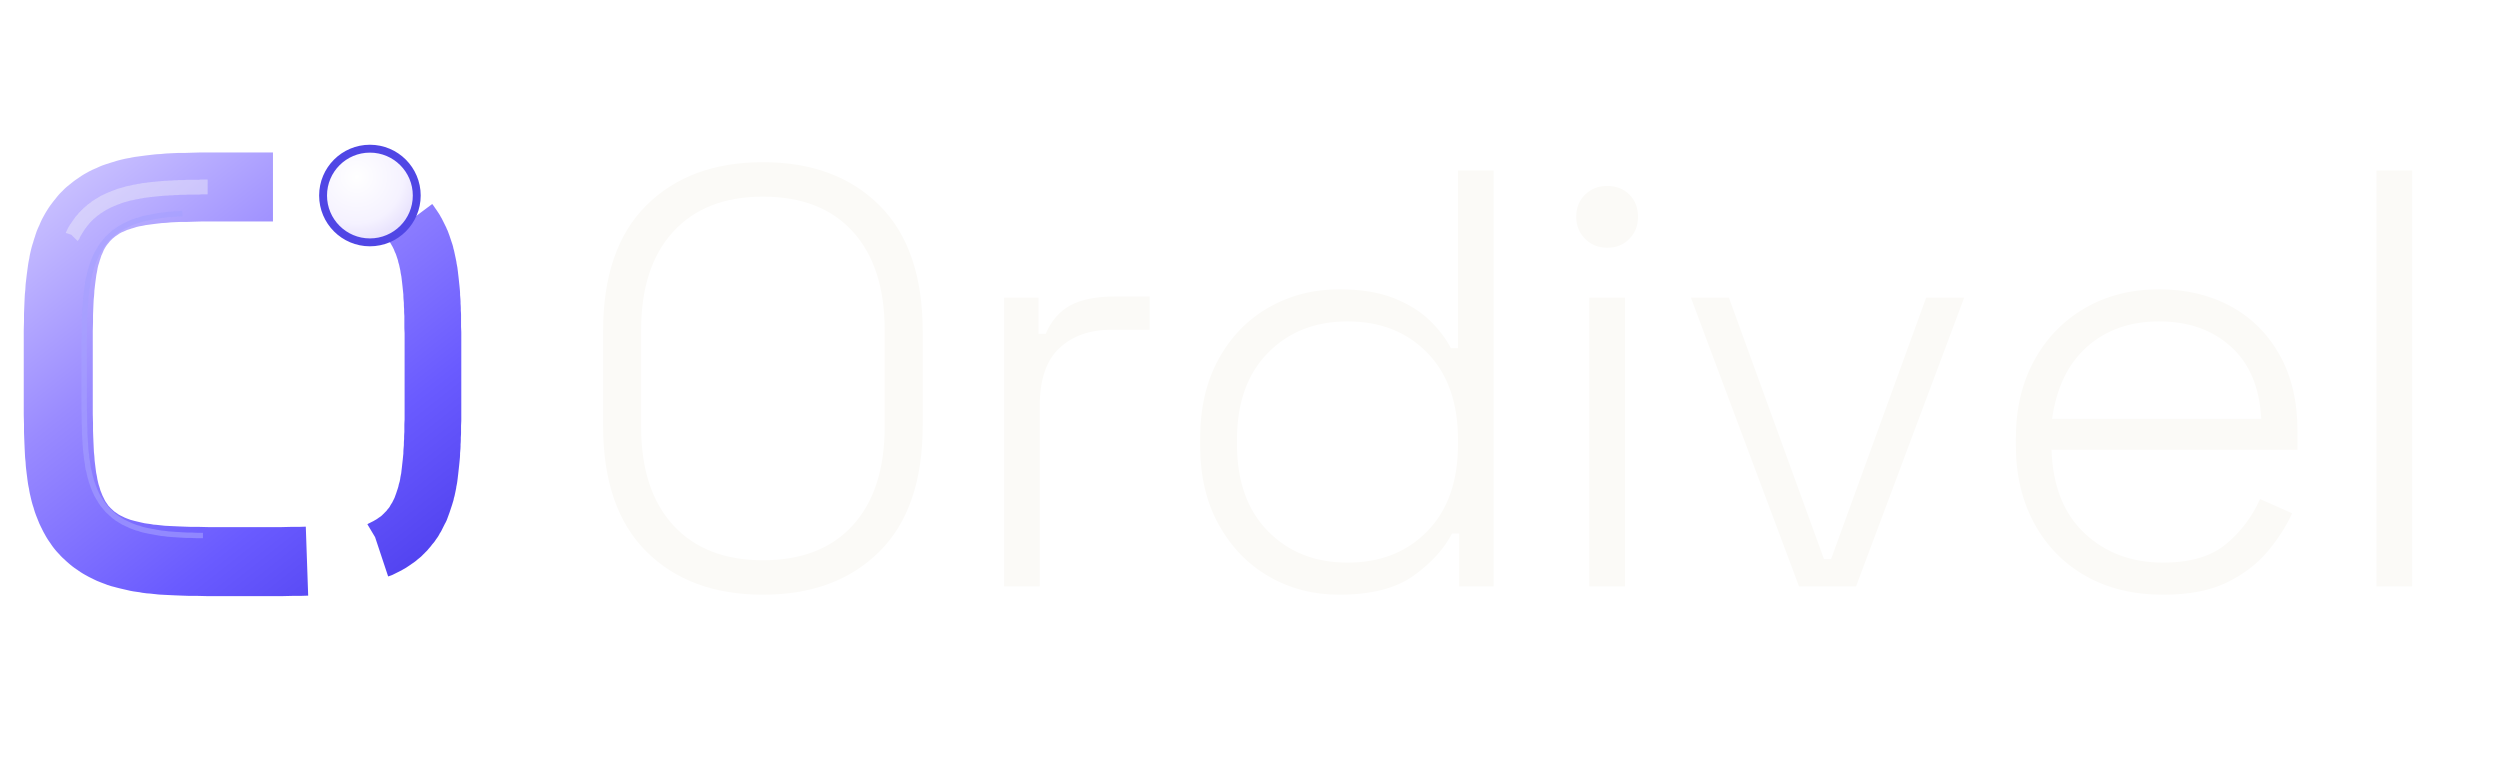
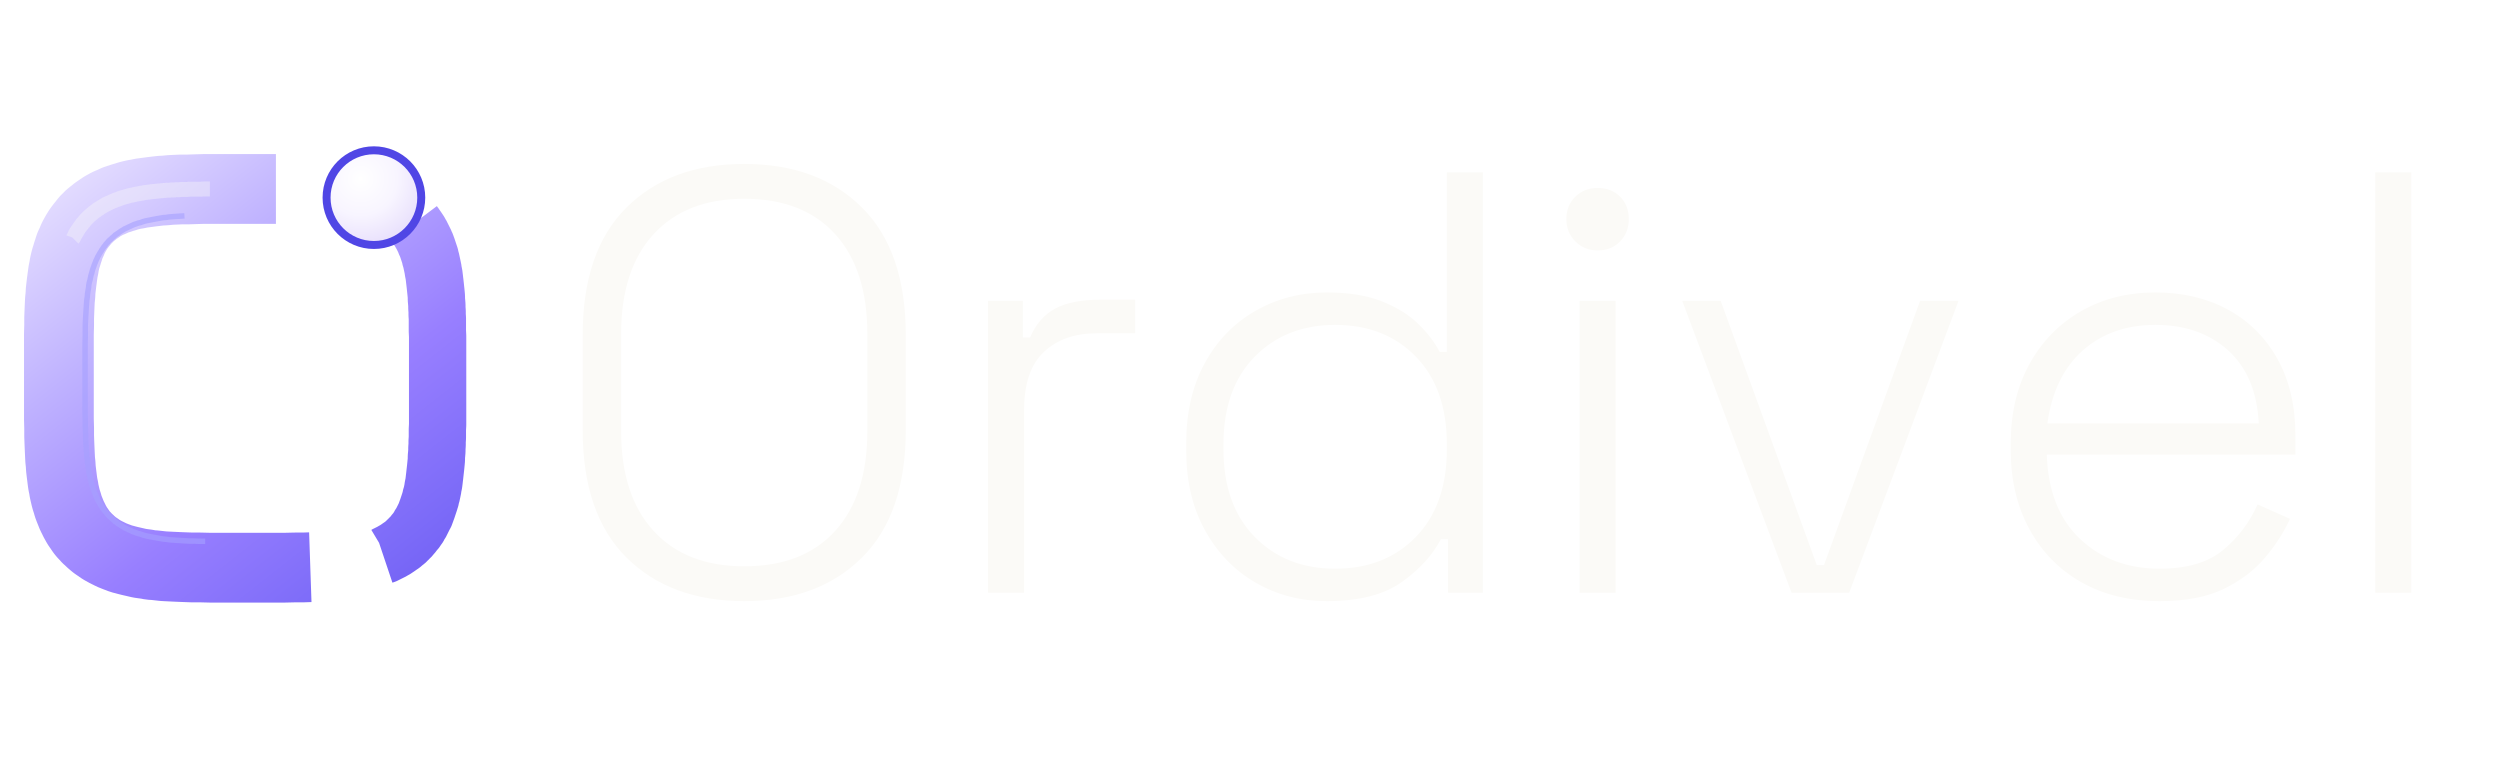
- <svg xmlns="http://www.w3.org/2000/svg" viewBox="0 0 420.8 130.0">
+ <svg xmlns="http://www.w3.org/2000/svg" viewBox="0 0 416.3 130.0">
  <g transform="translate(41.34,63.00) scale(0.414913) translate(-106,-106)">
    <linearGradient id="rg" gradientUnits="userSpaceOnUse" x1="34" y1="14" x2="182" y2="202">
-       <stop offset="0" stop-color="#CFC7FF" />
-       <stop offset="0.35" stop-color="#9A8BFF" />
-       <stop offset="0.7" stop-color="#6A5BFF" />
-       <stop offset="1" stop-color="#4A3BEB" />
+       <stop offset="0" stop-color="#E9E3FF" />
+       <stop offset="0.3" stop-color="#BFB2FF" />
+       <stop offset="0.62" stop-color="#987FFF" />
+       <stop offset="0.86" stop-color="#7C6BF8" />
+       <stop offset="1" stop-color="#6E5CF2" />
    </linearGradient>
-     <radialGradient id="pl" cx="0.36" cy="0.30" r="0.90">
+     <radialGradient id="pl" cx="0.36" cy="0.30" r="0.92">
      <stop offset="0" stop-color="#FFFFFF" />
-       <stop offset="0.55" stop-color="#F5F2FF" />
-       <stop offset="1" stop-color="#D9D0FA" />
+       <stop offset="0.42" stop-color="#F8F5FF" />
+       <stop offset="0.76" stop-color="#E9E1FC" />
+       <stop offset="1" stop-color="#C9B9F5" />
    </radialGradient>
    <path d="M 130.9 181.8 L 128.0 181.9 L 124.7 181.9 L 120.5 182.0 L 114.1 182.0 L 96.6 182.0 L 90.8 182.0 L 86.8 181.9 L 83.5 181.9 L 80.7 181.8 L 78.2 181.7 L 76.0 181.6 L 73.9 181.5 L 72.0 181.4 L 70.2 181.2 L 68.4 181.0 L 66.8 180.9 L 65.3 180.6 L 63.8 180.4 L 62.4 180.2 L 61.1 179.9 L 59.8 179.6 L 58.5 179.3 L 57.3 179.0 L 56.2 178.7 L 55.0 178.4 L 54.0 178.0 L 52.9 177.6 L 51.9 177.2 L 50.9 176.8 L 50.0 176.3 L 49.1 175.9 L 48.2 175.4 L 47.3 174.9 L 46.5 174.4 L 45.7 173.8 L 44.9 173.3 L 44.1 172.7 L 43.4 172.1 L 42.7 171.5 L 42.0 170.8 L 41.3 170.2 L 40.7 169.5 L 40.0 168.8 L 39.4 168.1 L 38.8 167.3 L 38.3 166.5 L 37.7 165.7 L 37.2 164.9 L 36.7 164.0 L 36.2 163.1 L 35.8 162.2 L 35.3 161.3 L 34.9 160.3 L 34.5 159.3 L 34.1 158.3 L 33.7 157.2 L 33.4 156.1 L 33.0 154.9 L 32.7 153.8 L 32.4 152.5 L 32.1 151.2 L 31.9 149.9 L 31.6 148.5 L 31.4 147.1 L 31.2 145.5 L 31.0 143.9 L 30.8 142.2 L 30.7 140.5 L 30.5 138.6 L 30.4 136.5 L 30.3 134.3 L 30.2 131.9 L 30.1 129.2 L 30.1 126.1 L 30.0 122.3 L 30.0 117.1 L 30.0 100.4 L 30.0 92.7 L 30.0 88.2 L 30.1 84.7 L 30.1 81.8 L 30.2 79.2 L 30.3 76.8 L 30.4 74.7 L 30.6 72.7 L 30.7 70.8 L 30.9 69.1 L 31.1 67.4 L 31.3 65.9 L 31.5 64.4 L 31.7 63.0 L 32.0 61.6 L 32.2 60.3 L 32.5 59.0 L 32.8 57.8 L 33.2 56.6 L 33.5 55.5 L 33.9 54.4 L 34.2 53.3 L 34.6 52.3 L 35.1 51.3 L 35.5 50.3 L 35.9 49.4 L 36.4 48.5 L 36.9 47.6 L 37.4 46.8 L 37.9 46.0 L 38.5 45.2 L 39.1 44.4 L 39.7 43.7 L 40.3 42.9 L 40.9 42.2 L 41.6 41.6 L 42.2 40.9 L 42.9 40.3 L 43.7 39.7 L 44.4 39.1 L 45.2 38.5 L 46.0 38.0 L 46.8 37.4 L 47.6 36.9 L 48.5 36.4 L 49.4 35.9 L 50.3 35.5 L 51.3 35.1 L 52.3 34.6 L 53.3 34.2 L 54.4 33.9 L 55.5 33.5 L 56.6 33.2 L 57.8 32.8 L 59.0 32.5 L 60.3 32.2 L 61.6 32.0 L 62.9 31.7 L 64.4 31.5 L 65.9 31.3 L 67.4 31.1 L 69.1 30.9 L 70.8 30.7 L 72.7 30.6 L 74.7 30.4 L 76.8 30.3 L 79.1 30.2 L 81.7 30.2 L 84.7 30.1 L 88.2 30.0 L 92.6 30.0 L 100.4 30.0 L 117.1 30.0" fill="none" stroke="url(#rg)" stroke-width="28.0" stroke-linecap="butt" stroke-linejoin="round" />
    <path d="M 172.5 43.8 L 172.8 44.2 L 173.1 44.6 L 173.4 45.1 L 173.7 45.5 L 174.0 45.9 L 174.3 46.4 L 174.6 46.8 L 174.9 47.3 L 175.1 47.7 L 175.4 48.2 L 175.7 48.7 L 175.9 49.2 L 176.2 49.7 L 176.4 50.2 L 176.7 50.7 L 176.9 51.2 L 177.1 51.8 L 177.4 52.3 L 177.6 52.9 L 177.8 53.4 L 178.0 54.0 L 178.2 54.6 L 178.4 55.2 L 178.6 55.8 L 178.8 56.4 L 179.0 57.0 L 179.1 57.7 L 179.3 58.3 L 179.5 59.0 L 179.6 59.7 L 179.8 60.4 L 179.9 61.1 L 180.1 61.8 L 180.2 62.6 L 180.3 63.3 L 180.5 64.1 L 180.6 64.9 L 180.7 65.7 L 180.8 66.6 L 180.9 67.4 L 181.0 68.3 L 181.1 69.2 L 181.2 70.2 L 181.3 71.1 L 181.4 72.1 L 181.5 73.2 L 181.5 74.3 L 181.6 75.4 L 181.7 76.6 L 181.7 77.8 L 181.8 79.1 L 181.8 80.5 L 181.9 81.9 L 181.9 83.5 L 181.9 85.2 L 181.9 87.0 L 182.0 89.1 L 182.0 91.6 L 182.0 94.5 L 182.0 98.9 L 182.0 112.0 L 182.0 116.8 L 182.0 120.0 L 182.0 122.5 L 182.0 124.6 L 181.9 126.5 L 181.9 128.2 L 181.9 129.8 L 181.8 131.3 L 181.8 132.7 L 181.7 134.0 L 181.7 135.2 L 181.6 136.4 L 181.5 137.5 L 181.5 138.6 L 181.4 139.7 L 181.3 140.7 L 181.2 141.7 L 181.1 142.6 L 181.0 143.5 L 180.9 144.4 L 180.8 145.3 L 180.7 146.1 L 180.6 147.0 L 180.5 147.8 L 180.4 148.5 L 180.2 149.3 L 180.1 150.0 L 180.0 150.8 L 179.8 151.5 L 179.7 152.2 L 179.5 152.9 L 179.3 153.5 L 179.2 154.2 L 179.0 154.8 L 178.8 155.5 L 178.6 156.1 L 178.4 156.7 L 178.2 157.3 L 178.0 157.9 L 177.8 158.5 L 177.6 159.0 L 177.4 159.6 L 177.2 160.1 L 177.0 160.7 L 176.7 161.2 L 176.5 161.7 L 176.2 162.2 L 176.0 162.7 L 175.7 163.2 L 175.5 163.7 L 175.2 164.2 L 174.9 164.6 L 174.6 165.1 L 174.4 165.6 L 174.1 166.0 L 173.8 166.4 L 173.5 166.9 L 173.2 167.3 L 172.8 167.7 L 172.5 168.1 L 172.2 168.5 L 171.9 168.9 L 171.5 169.3 L 171.2 169.7 L 170.8 170.0 L 170.5 170.4 L 170.1 170.8 L 169.7 171.1 L 169.4 171.5 L 169.0 171.8 L 168.6 172.1 L 168.2 172.5 L 167.8 172.8 L 167.4 173.1 L 166.9 173.4 L 166.5 173.7 L 166.1 174.0 L 165.6 174.3 L 165.2 174.6 L 164.7 174.9 L 164.3 175.1 L 163.8 175.4 L 163.3 175.7 L 162.8 175.9 L 162.3 176.2 L 161.8 176.4 L 161.3 176.7 L 160.8 176.9 L 160.2 177.1" fill="none" stroke="url(#rg)" stroke-width="23.0" stroke-linecap="butt" stroke-linejoin="round" />
-     <path d="M 88.7 171.4 L 86.3 171.4 L 84.1 171.3 L 82.2 171.3 L 80.4 171.2 L 78.8 171.1 L 77.2 171.0 L 75.8 170.9 L 74.4 170.8 L 73.1 170.6 L 71.9 170.5 L 70.7 170.3 L 69.6 170.1 L 68.5 169.9 L 67.4 169.7 L 66.4 169.5 L 65.4 169.3 L 64.5 169.1 L 63.5 168.8 L 62.7 168.5 L 61.8 168.3 L 61.0 168.0 L 60.2 167.7 L 59.4 167.4 L 58.6 167.0 L 57.9 166.7 L 57.1 166.3 L 56.4 166.0 L 55.8 165.6 L 55.1 165.2 L 54.5 164.8 L 53.8 164.4 L 53.2 163.9 L 52.6 163.5 L 52.1 163.0 L 51.5 162.5 L 51.0 162.0 L 50.4 161.5 L 49.9 161.0 L 49.4 160.4 L 49.0 159.9 L 48.5 159.3 L 48.0 158.7 L 47.6 158.1 L 47.2 157.5 L 46.8 156.8 L 46.4 156.2 L 46.0 155.5 L 45.6 154.8 L 45.3 154.1 L 44.9 153.3 L 44.6 152.5 L 44.3 151.8 L 44.0 150.9 L 43.7 150.1 L 43.4 149.2 L 43.2 148.4 L 42.9 147.4 L 42.7 146.5 L 42.5 145.5 L 42.2 144.5 L 42.0 143.4 L 41.9 142.3 L 41.7 141.2 L 41.5 140.0 L 41.4 138.7 L 41.2 137.4 L 41.1 136.1 L 41.0 134.6 L 40.9 133.1 L 40.8 131.4 L 40.7 129.6 L 40.7 127.7 L 40.6 125.5 L 40.6 123.0 L 40.5 120.0 L 40.5 116.1 L 40.5 106.6 L 40.5 95.9 L 40.5 92.0 L 40.6 89.0 L 40.6 86.5 L 40.6 84.3 L 40.7 82.4 L 40.8 80.6 L 40.9 78.9 L 41.0 77.4 L 41.1 75.9 L 41.2 74.6 L 41.4 73.3 L 41.5 72.0 L 41.7 70.8 L 41.9 69.7 L 42.0 68.6 L 42.2 67.5 L 42.5 66.5 L 42.7 65.5 L 42.9 64.6 L 43.2 63.7 L 43.4 62.8 L 43.7 61.9 L 44.0 61.1 L 44.3 60.2 L 44.6 59.5 L 44.9 58.7 L 45.3 57.9 L 45.6 57.2 L 46.0 56.5 L 46.4 55.8 L 46.8 55.2 L 47.2 54.5 L 47.6 53.9 L 48.0 53.3 L 48.5 52.7 L 48.9 52.1 L 49.4 51.6 L 49.9 51.0 L 50.4 50.5 L 51.0 50.0 L 51.5 49.5 L 52.1 49.0 L 52.6 48.5 L 53.2 48.1 L 53.8 47.7 L 54.5 47.2 L 55.1 46.8 L 55.8 46.4 L 56.4 46.0 L 57.1 45.7 L 57.9 45.3 L 58.6 45.0 L 59.4 44.6 L 60.1 44.3 L 61.0 44.0 L 61.8 43.7 L 62.7 43.5 L 63.5 43.2 L 64.5 42.9 L 65.4 42.7 L 66.4 42.5 L 67.4 42.3 L 68.5 42.1 L 69.5 41.9 L 70.7 41.7 L 71.9 41.5 L 73.1 41.4 L 74.4 41.2 L 75.8 41.1 L 77.2 41.0 L 78.7 40.9 L 80.4 40.8" fill="none" stroke="#A5A0FF" stroke-width="2.2" stroke-linecap="butt" stroke-linejoin="round" stroke-opacity="0.6" />
-     <path d="M 35.7 49.8 L 35.9 49.6 L 36.0 49.3 L 36.2 49.0 L 36.3 48.7 L 36.4 48.5 L 36.6 48.2 L 36.7 47.9 L 36.9 47.7 L 37.0 47.4 L 37.2 47.2 L 37.3 46.9 L 37.5 46.7 L 37.7 46.4 L 37.8 46.2 L 38.0 45.9 L 38.1 45.7 L 38.3 45.5 L 38.5 45.2 L 38.6 45.0 L 38.8 44.8 L 39.0 44.5 L 39.2 44.3 L 39.3 44.1 L 39.5 43.8 L 39.7 43.6 L 39.9 43.4 L 40.1 43.2 L 40.2 43.0 L 40.4 42.8 L 40.6 42.5 L 40.8 42.3 L 41.0 42.1 L 41.2 41.9 L 41.4 41.7 L 41.6 41.5 L 41.8 41.3 L 42.0 41.1 L 42.2 40.9 L 42.4 40.7 L 42.6 40.6 L 42.8 40.4 L 43.0 40.2 L 43.3 40.0 L 43.5 39.8 L 43.7 39.6 L 43.9 39.4 L 44.1 39.3 L 44.4 39.1 L 44.6 38.9 L 44.8 38.8 L 45.1 38.6 L 45.3 38.4 L 45.5 38.2 L 45.8 38.1 L 46.0 37.9 L 46.3 37.8 L 46.5 37.6 L 46.8 37.4 L 47.0 37.3 L 47.3 37.1 L 47.5 37.0 L 47.8 36.8 L 48.0 36.7 L 48.3 36.5 L 48.6 36.4 L 48.8 36.2 L 49.1 36.1 L 49.4 36.0 L 49.7 35.8 L 49.9 35.7 L 50.2 35.6 L 50.5 35.4 L 50.8 35.3 L 51.1 35.2 L 51.4 35.0 L 51.7 34.9 L 52.0 34.8 L 52.3 34.7 L 52.6 34.5 L 52.9 34.4 L 53.2 34.3 L 53.5 34.2 L 53.8 34.1 L 54.1 34.0 L 54.5 33.8 L 54.8 33.7 L 55.1 33.6 L 55.4 33.5 L 55.8 33.4 L 56.1 33.3 L 56.5 33.2 L 56.8 33.1 L 57.2 33.0 L 57.5 32.9 L 57.9 32.8 L 58.2 32.7 L 58.6 32.6 L 59.0 32.5 L 59.3 32.5 L 59.7 32.4 L 60.1 32.3 L 60.5 32.2 L 60.9 32.1 L 61.3 32.0 L 61.7 32.0 L 62.1 31.9 L 62.5 31.8 L 62.9 31.7 L 63.3 31.7 L 63.8 31.6 L 64.2 31.5 L 64.6 31.4 L 65.1 31.4 L 65.5 31.3 L 66.0 31.3 L 66.5 31.2 L 66.9 31.1 L 67.4 31.1 L 67.9 31.0 L 68.4 31.0 L 68.9 30.9 L 69.4 30.9 L 69.9 30.8 L 70.4 30.8 L 71.0 30.7 L 71.5 30.7 L 72.1 30.6 L 72.7 30.6 L 73.2 30.5 L 73.8 30.5 L 74.4 30.5 L 75.0 30.4 L 75.7 30.4 L 76.3 30.4 L 77.0 30.3 L 77.7 30.3 L 78.4 30.3 L 79.1 30.2 L 79.9 30.2 L 80.6 30.2 L 81.4 30.2 L 82.3 30.1 L 83.1 30.1 L 84.0 30.1 L 85.0 30.1 L 85.9 30.1 L 87.0 30.1 L 88.1 30.0 L 89.3 30.0 L 90.6 30.0" fill="none" stroke="#FBFAF7" stroke-width="6.0" stroke-linecap="butt" stroke-linejoin="round" stroke-opacity="0.38" />
    <circle cx="156.43" cy="33.48" r="19.0" fill="url(#pl)" stroke="#5046E5" stroke-width="3.2" />
+     <path data-l="hl" d="M 88.7 171.4 L 86.3 171.4 L 84.1 171.3 L 82.2 171.3 L 80.4 171.2 L 78.8 171.1 L 77.2 171.0 L 75.8 170.9 L 74.4 170.8 L 73.1 170.6 L 71.9 170.5 L 70.7 170.3 L 69.6 170.1 L 68.5 169.9 L 67.4 169.7 L 66.4 169.5 L 65.4 169.3 L 64.5 169.1 L 63.5 168.8 L 62.7 168.5 L 61.8 168.3 L 61.0 168.0 L 60.2 167.7 L 59.4 167.4 L 58.6 167.0 L 57.9 166.7 L 57.1 166.3 L 56.4 166.0 L 55.8 165.6 L 55.1 165.2 L 54.5 164.8 L 53.8 164.4 L 53.2 163.9 L 52.6 163.5 L 52.1 163.0 L 51.5 162.5 L 51.0 162.0 L 50.4 161.5 L 49.9 161.0 L 49.4 160.4 L 49.0 159.9 L 48.5 159.3 L 48.0 158.7 L 47.6 158.1 L 47.2 157.5 L 46.8 156.8 L 46.4 156.2 L 46.0 155.5 L 45.6 154.8 L 45.3 154.1 L 44.9 153.3 L 44.6 152.5 L 44.3 151.8 L 44.0 150.9 L 43.7 150.1 L 43.4 149.2 L 43.2 148.4 L 42.9 147.4 L 42.7 146.5 L 42.5 145.5 L 42.2 144.5 L 42.0 143.4 L 41.9 142.3 L 41.7 141.2 L 41.5 140.0 L 41.4 138.7 L 41.2 137.4 L 41.1 136.1 L 41.0 134.6 L 40.9 133.1 L 40.8 131.4 L 40.7 129.6 L 40.7 127.7 L 40.6 125.5 L 40.6 123.0 L 40.5 120.0 L 40.5 116.1 L 40.5 106.6 L 40.5 95.9 L 40.5 92.0 L 40.6 89.0 L 40.6 86.5 L 40.6 84.3 L 40.7 82.4 L 40.8 80.6 L 40.9 78.9 L 41.0 77.4 L 41.1 75.9 L 41.2 74.6 L 41.4 73.3 L 41.5 72.0 L 41.7 70.8 L 41.9 69.7 L 42.0 68.6 L 42.2 67.5 L 42.5 66.5 L 42.7 65.5 L 42.9 64.6 L 43.2 63.7 L 43.4 62.8 L 43.7 61.9 L 44.0 61.1 L 44.3 60.2 L 44.6 59.5 L 44.9 58.7 L 45.3 57.9 L 45.6 57.2 L 46.0 56.5 L 46.4 55.8 L 46.8 55.2 L 47.2 54.5 L 47.6 53.9 L 48.0 53.3 L 48.5 52.7 L 48.9 52.1 L 49.4 51.6 L 49.9 51.0 L 50.4 50.5 L 51.0 50.0 L 51.5 49.5 L 52.1 49.0 L 52.6 48.5 L 53.2 48.1 L 53.8 47.7 L 54.5 47.2 L 55.1 46.8 L 55.8 46.4 L 56.4 46.0 L 57.1 45.7 L 57.9 45.3 L 58.6 45.0 L 59.4 44.6 L 60.1 44.3 L 61.0 44.0 L 61.8 43.7 L 62.7 43.5 L 63.5 43.2 L 64.5 42.9 L 65.4 42.7 L 66.4 42.5 L 67.4 42.3 L 68.5 42.1 L 69.5 41.9 L 70.7 41.7 L 71.9 41.5 L 73.1 41.4 L 74.4 41.2 L 75.8 41.1 L 77.2 41.0 L 78.7 40.9 L 80.4 40.8" fill="none" stroke="#A5A0FF" stroke-width="2.2" stroke-linecap="butt" stroke-linejoin="round" stroke-opacity="0.6" />
+     <path data-l="sw" d="M 35.7 49.8 L 35.9 49.6 L 36.0 49.3 L 36.2 49.0 L 36.3 48.7 L 36.4 48.5 L 36.6 48.2 L 36.7 47.9 L 36.9 47.7 L 37.0 47.4 L 37.2 47.2 L 37.3 46.9 L 37.5 46.7 L 37.7 46.4 L 37.8 46.2 L 38.0 45.9 L 38.1 45.7 L 38.3 45.5 L 38.5 45.2 L 38.6 45.0 L 38.8 44.8 L 39.0 44.5 L 39.2 44.3 L 39.3 44.1 L 39.5 43.8 L 39.7 43.6 L 39.9 43.4 L 40.1 43.2 L 40.2 43.0 L 40.4 42.8 L 40.6 42.5 L 40.8 42.3 L 41.0 42.1 L 41.2 41.9 L 41.4 41.7 L 41.6 41.5 L 41.8 41.3 L 42.0 41.1 L 42.2 40.9 L 42.4 40.7 L 42.6 40.6 L 42.8 40.4 L 43.0 40.2 L 43.3 40.0 L 43.5 39.8 L 43.7 39.6 L 43.9 39.4 L 44.1 39.3 L 44.4 39.1 L 44.6 38.9 L 44.8 38.8 L 45.1 38.6 L 45.3 38.4 L 45.5 38.2 L 45.8 38.1 L 46.0 37.9 L 46.3 37.8 L 46.5 37.6 L 46.8 37.4 L 47.0 37.3 L 47.3 37.1 L 47.5 37.0 L 47.8 36.8 L 48.0 36.7 L 48.3 36.5 L 48.6 36.4 L 48.8 36.2 L 49.1 36.1 L 49.4 36.0 L 49.7 35.8 L 49.9 35.7 L 50.2 35.6 L 50.5 35.4 L 50.8 35.3 L 51.1 35.2 L 51.4 35.0 L 51.7 34.9 L 52.0 34.8 L 52.3 34.7 L 52.6 34.5 L 52.9 34.4 L 53.2 34.3 L 53.5 34.2 L 53.8 34.1 L 54.1 34.0 L 54.5 33.8 L 54.8 33.7 L 55.1 33.6 L 55.4 33.5 L 55.8 33.4 L 56.1 33.3 L 56.5 33.2 L 56.8 33.1 L 57.2 33.0 L 57.5 32.9 L 57.9 32.8 L 58.2 32.7 L 58.6 32.6 L 59.0 32.5 L 59.3 32.5 L 59.7 32.4 L 60.1 32.3 L 60.5 32.2 L 60.9 32.1 L 61.3 32.0 L 61.7 32.0 L 62.1 31.9 L 62.5 31.8 L 62.9 31.7 L 63.3 31.7 L 63.8 31.6 L 64.2 31.5 L 64.6 31.4 L 65.1 31.4 L 65.5 31.3 L 66.0 31.3 L 66.5 31.2 L 66.9 31.1 L 67.4 31.1 L 67.9 31.0 L 68.4 31.0 L 68.9 30.9 L 69.4 30.9 L 69.9 30.8 L 70.4 30.8 L 71.0 30.7 L 71.5 30.7 L 72.1 30.6 L 72.7 30.6 L 73.2 30.5 L 73.8 30.5 L 74.4 30.5 L 75.0 30.4 L 75.7 30.4 L 76.3 30.4 L 77.0 30.3 L 77.7 30.3 L 78.4 30.3 L 79.1 30.2 L 79.9 30.2 L 80.6 30.2 L 81.4 30.2 L 82.3 30.1 L 83.1 30.1 L 84.0 30.1 L 85.0 30.1 L 85.9 30.1 L 87.0 30.1 L 88.1 30.0 L 89.3 30.0 L 90.6 30.0" fill="none" stroke="#FBFAF7" stroke-width="6.0" stroke-linecap="butt" stroke-linejoin="round" stroke-opacity="0.38" />
  </g>
-   <g transform="translate(95.11,98.70)">
+   <g transform="translate(90.63,98.70)">
    <path transform="translate(0.00,0) scale(0.1,-0.1)" d="M333 -14Q210 -14 137.0 58.5Q64 131 64 271V429Q64 569 137.0 641.5Q210 714 333 714Q456 714 529.0 641.5Q602 569 602 429V271Q602 131 529.0 58.5Q456 -14 333 -14ZM333 44Q431 44 484.5 103.0Q538 162 538 269V431Q538 538 484.5 597.0Q431 656 333 656Q236 656 182.0 597.0Q128 538 128 431V269Q128 162 182.0 103.0Q236 44 333 44Z" fill="#FBFAF7" />
    <path transform="translate(65.10,0) scale(0.1,-0.1)" d="M88 0V486H146V425H158Q172 458 199.5 473.0Q227 488 276 488H333V432H269Q214 432 181.0 401.0Q148 370 148 304V0Z" fill="#FBFAF7" />
    <path transform="translate(100.50,0) scale(0.1,-0.1)" d="M298 -14Q233 -14 180.0 16.5Q127 47 95.5 103.5Q64 160 64 237V249Q64 326 95.0 382.5Q126 439 179.5 469.5Q233 500 298 500Q352 500 389.0 485.5Q426 471 449.5 448.5Q473 426 486 401H498V700H558V0H500V89H488Q467 49 422.5 17.5Q378 -14 298 -14ZM312 40Q395 40 446.5 93.0Q498 146 498 239V247Q498 340 446.5 393.0Q395 446 312 446Q230 446 178.0 393.0Q126 340 126 247V239Q126 146 178.0 93.0Q230 40 312 40Z" fill="#FBFAF7" />
    <path transform="translate(163.60,0) scale(0.1,-0.1)" d="M88 0V486H148V0ZM118 570Q96 570 81.0 585.0Q66 600 66 622Q66 645 81.0 659.5Q96 674 118 674Q141 674 155.5 659.5Q170 645 170 622Q170 600 155.5 585.0Q141 570 118 570Z" fill="#FBFAF7" />
    <path transform="translate(185.70,0) scale(0.1,-0.1)" d="M220 0 38 486H102L262 46H274L434 486H498L316 0Z" fill="#FBFAF7" />
    <path transform="translate(237.80,0) scale(0.1,-0.1)" d="M312 -14Q237 -14 181.5 17.5Q126 49 95.0 106.0Q64 163 64 237V249Q64 324 95.0 380.5Q126 437 180.5 468.5Q235 500 305 500Q373 500 425.5 471.5Q478 443 508.0 389.5Q538 336 538 262V230H124Q127 139 179.5 89.5Q232 40 312 40Q380 40 417.5 71.0Q455 102 475 147L529 123Q514 90 487.5 58.5Q461 27 419.0 6.5Q377 -14 312 -14ZM125 282H477Q473 361 426.0 403.5Q379 446 305 446Q232 446 184.0 403.5Q136 361 125 282Z" fill="#FBFAF7" />
    <path transform="translate(296.10,0) scale(0.1,-0.1)" d="M88 0V700H148V0Z" fill="#FBFAF7" />
  </g>
</svg>
